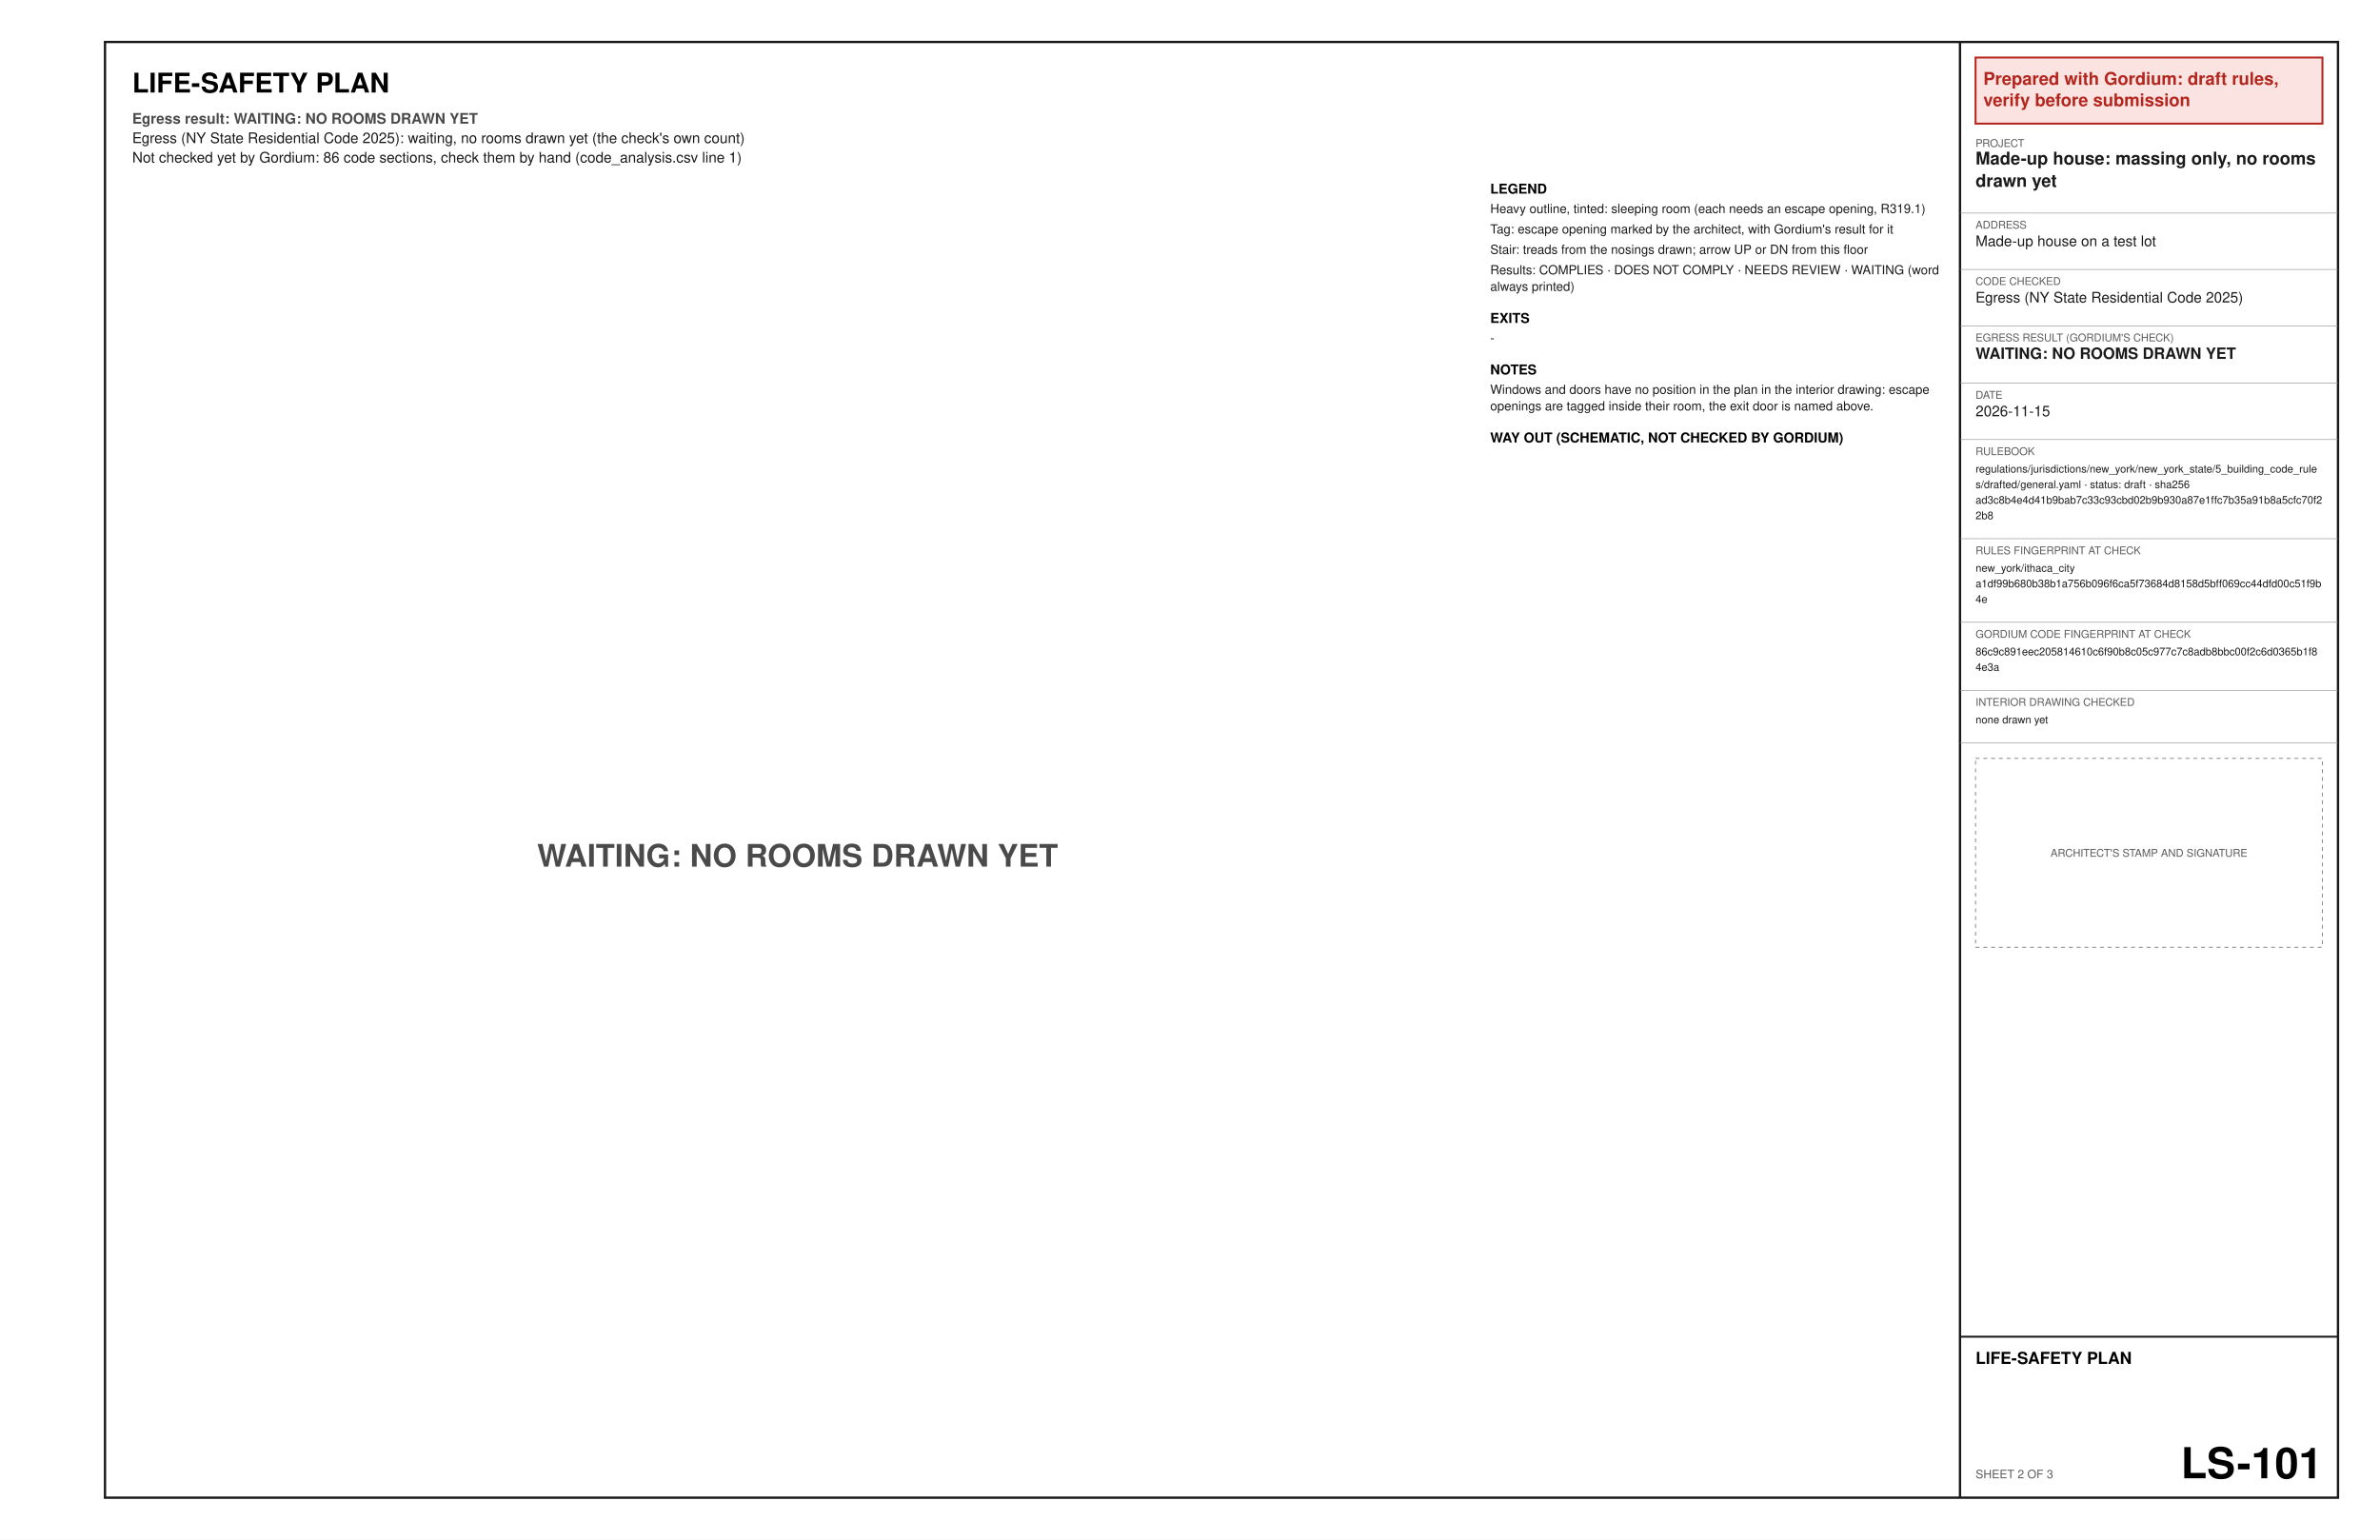
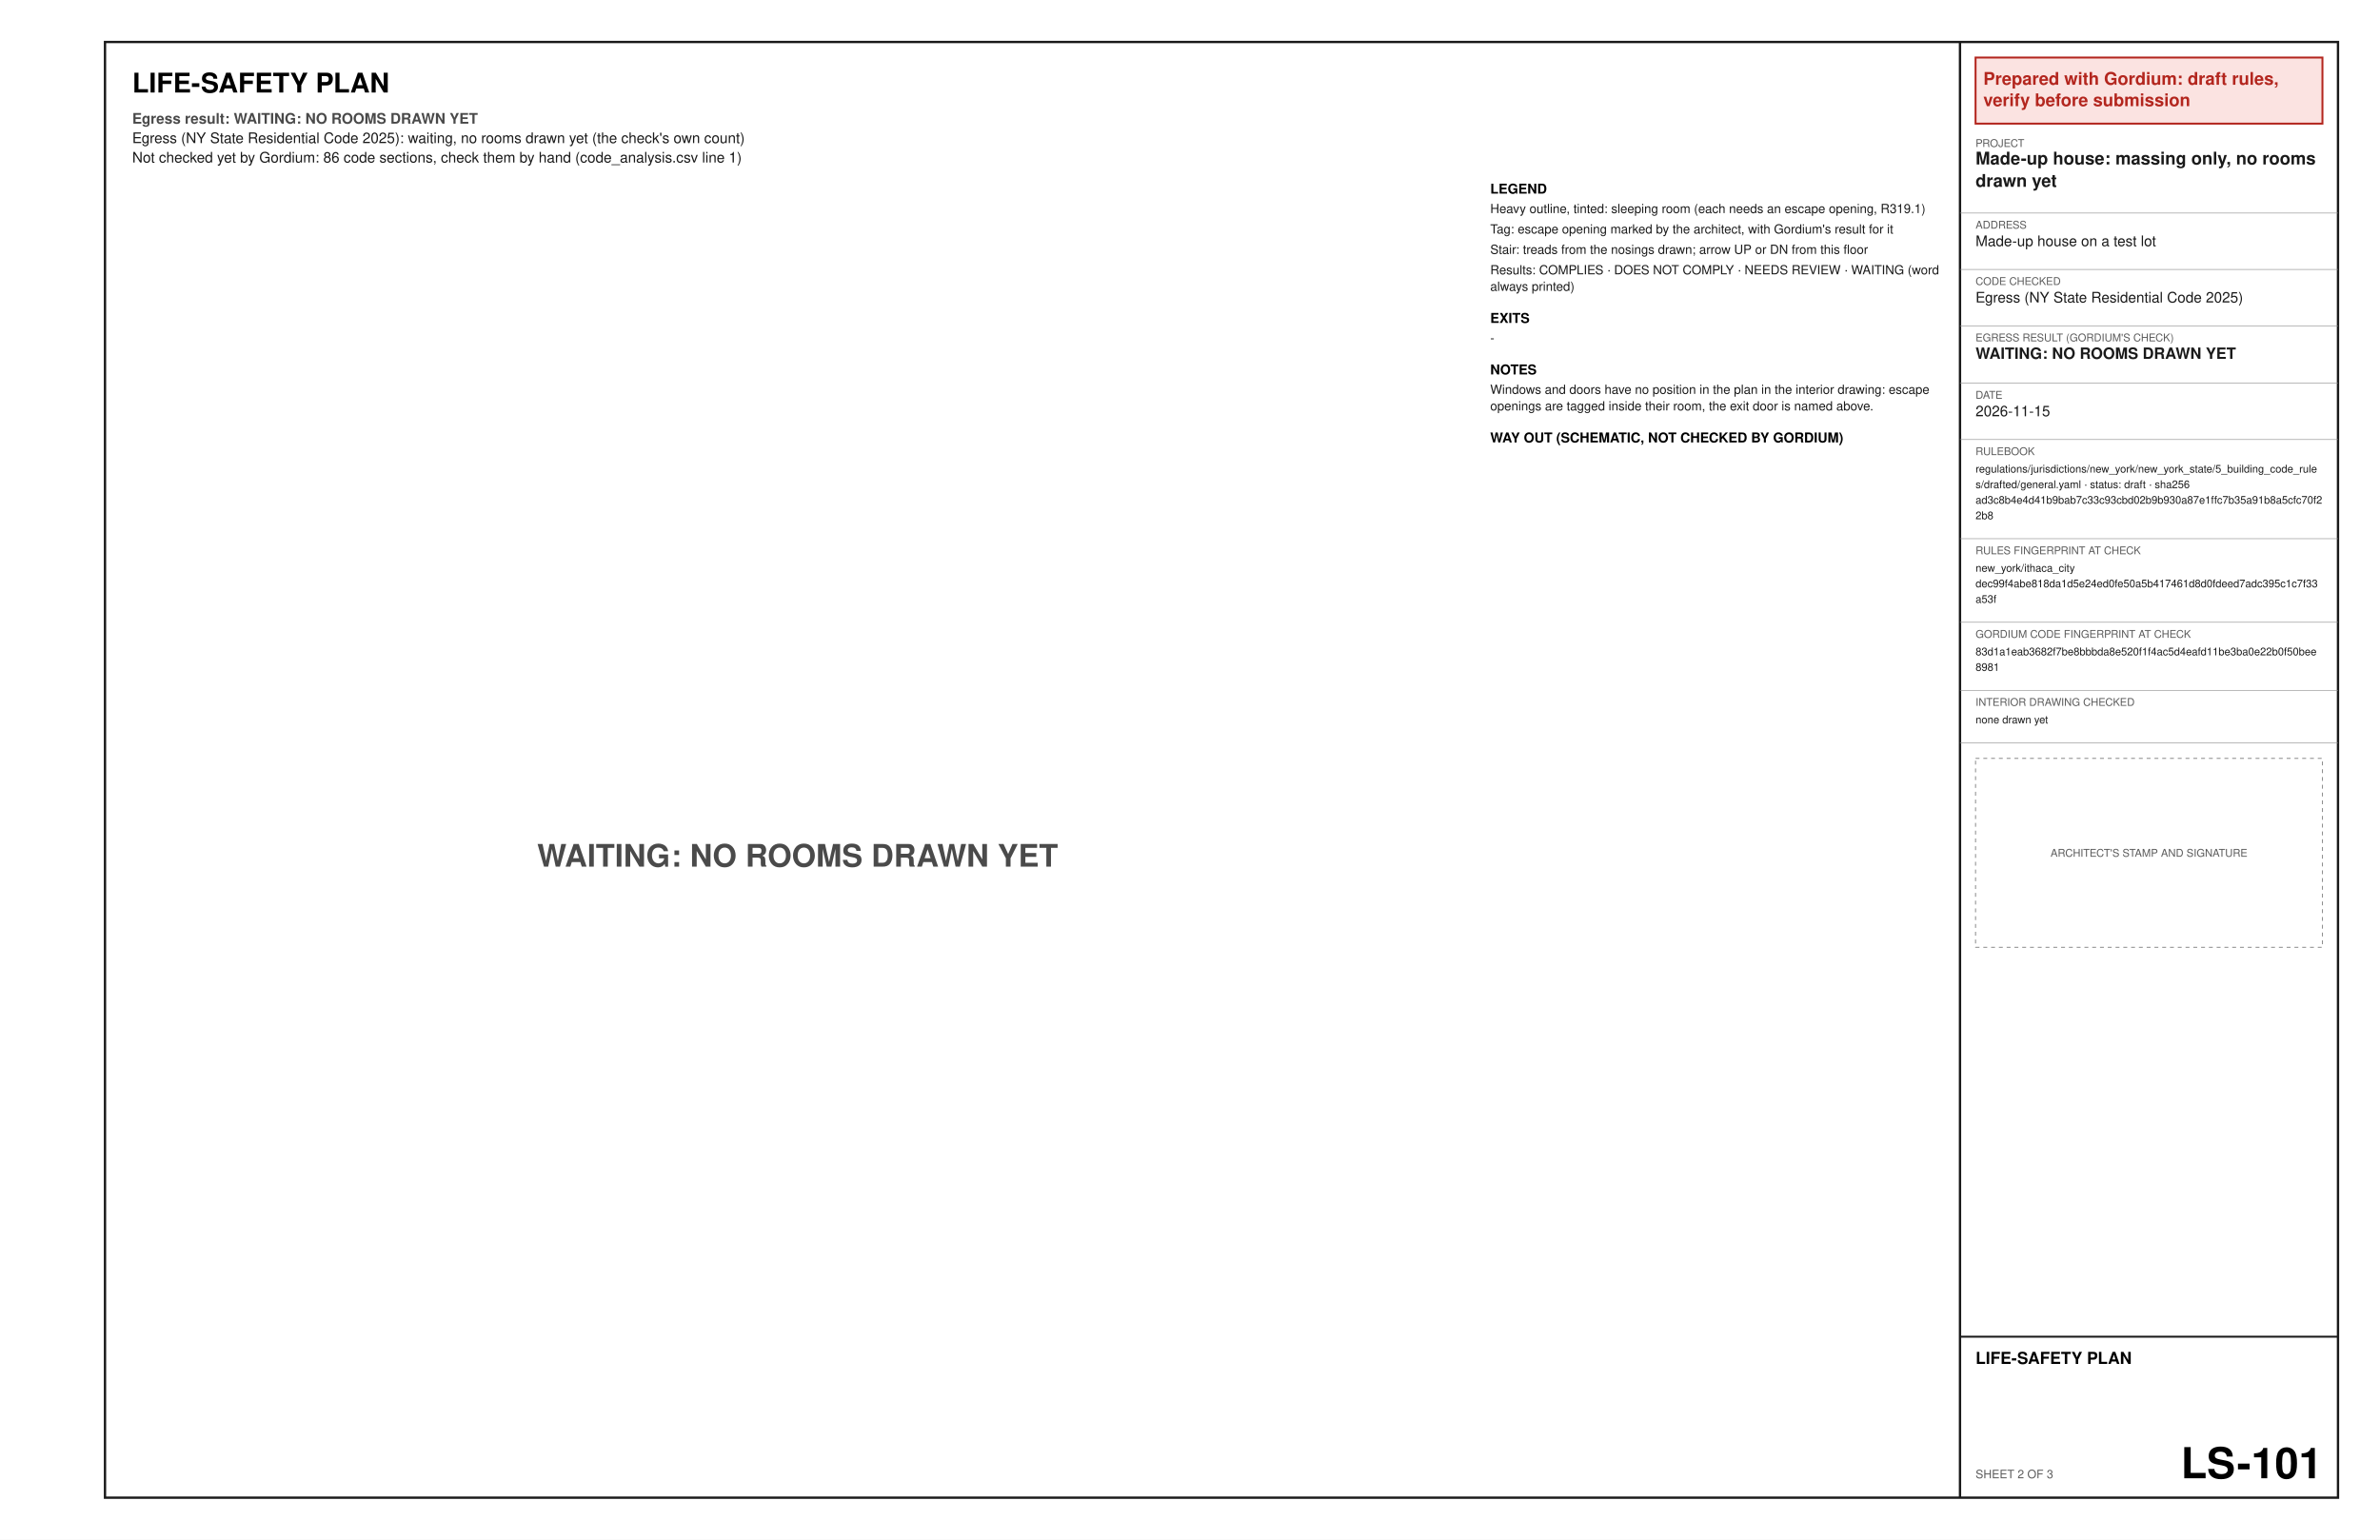
<svg xmlns="http://www.w3.org/2000/svg" width="17in" height="11in" viewBox="0 0 1224 792" font-family="Helvetica, Arial, sans-serif">
  <rect x="0" y="0" width="1224" height="792" fill="#ffffff" />
  <text x="68" y="47.6" font-size="14" font-weight="bold" text-anchor="start" fill="#000000" xml:space="preserve">LIFE-SAFETY PLAN</text>
  <text x="68" y="63.6" font-size="7.5" font-weight="bold" text-anchor="start" fill="#4a4a4a" xml:space="preserve">Egress result: WAITING: NO ROOMS DRAWN YET</text>
  <text x="68" y="73.6" font-size="7.5" text-anchor="start" fill="#1a1a1a" xml:space="preserve">Egress (NY State Residential Code 2025): waiting, no rooms drawn yet (the check's own count)</text>
  <text x="68" y="83.6" font-size="7.5" text-anchor="start" fill="#1a1a1a" xml:space="preserve">Not checked yet by Gordium: 86 code sections, check them by hand (code_analysis.csv line 1)</text>
  <text x="410.2" y="445.8" font-size="16" font-weight="bold" text-anchor="middle" fill="#4a4a4a" xml:space="preserve">WAITING: NO ROOMS DRAWN YET</text>
  <text x="766.4" y="99.6" font-size="7" font-weight="bold" text-anchor="start" fill="#000000" xml:space="preserve">LEGEND</text>
  <text x="766.4" y="109.6" font-size="6.5" text-anchor="start" fill="#1a1a1a" xml:space="preserve">Heavy outline, tinted: sleeping room (each needs an escape opening, R319.1)</text>
  <text x="766.4" y="120.1" font-size="6.5" text-anchor="start" fill="#1a1a1a" xml:space="preserve">Tag: escape opening marked by the architect, with Gordium's result for it</text>
  <text x="766.4" y="130.6" font-size="6.5" text-anchor="start" fill="#1a1a1a" xml:space="preserve">Stair: treads from the nosings drawn; arrow UP or DN from this floor</text>
  <text x="766.4" y="141.1" font-size="6.5" text-anchor="start" fill="#1a1a1a" xml:space="preserve">Results: COMPLIES · DOES NOT COMPLY · NEEDS REVIEW · WAITING (word</text>
  <text x="766.4" y="149.6" font-size="6.5" text-anchor="start" fill="#1a1a1a" xml:space="preserve">always printed)</text>
  <text x="766.4" y="166.1" font-size="7" font-weight="bold" text-anchor="start" fill="#000000" xml:space="preserve">EXITS</text>
  <text x="766.4" y="176.1" font-size="6.5" text-anchor="start" fill="#1a1a1a" xml:space="preserve">-</text>
  <text x="766.4" y="192.6" font-size="7" font-weight="bold" text-anchor="start" fill="#000000" xml:space="preserve">NOTES</text>
  <text x="766.4" y="202.6" font-size="6.5" text-anchor="start" fill="#1a1a1a" xml:space="preserve">Windows and doors have no position in the plan in the interior drawing: escape</text>
  <text x="766.4" y="211.1" font-size="6.5" text-anchor="start" fill="#1a1a1a" xml:space="preserve">openings are tagged inside their room, the exit door is named above.</text>
  <text x="766.4" y="227.6" font-size="7" font-weight="bold" text-anchor="start" fill="#000000" xml:space="preserve">WAY OUT (SCHEMATIC, NOT CHECKED BY GORDIUM)</text>
  <polygon points="54,21.6 1202.4,21.6 1202.4,770.4 54,770.4" fill="none" stroke="#1a1a1a" stroke-width="1.2" />
  <line x1="1008" y1="21.6" x2="1008" y2="770.4" stroke="#1a1a1a" stroke-width="1.2" />
  <polygon points="1016,29.6 1194.4,29.6 1194.4,63.6 1016,63.6" fill="#fbe3e1" stroke="#b3261e" stroke-width="1" />
  <text x="1020" y="43.6" font-size="9" font-weight="bold" text-anchor="start" fill="#b3261e" xml:space="preserve">Prepared with Gordium: draft rules,</text>
  <text x="1020" y="54.6" font-size="9" font-weight="bold" text-anchor="start" fill="#b3261e" xml:space="preserve">verify before submission</text>
  <text x="1016" y="75.6" font-size="5.5" text-anchor="start" fill="#5a5a5a" xml:space="preserve">PROJECT</text>
  <text x="1016" y="84.6" font-size="9" font-weight="bold" text-anchor="start" fill="#1a1a1a" xml:space="preserve">Made-up house: massing only, no rooms</text>
  <text x="1016" y="96.1" font-size="9" font-weight="bold" text-anchor="start" fill="#1a1a1a" xml:space="preserve">drawn yet</text>
  <line x1="1008" y1="109.6" x2="1202.4" y2="109.6" stroke="#8c8c8c" stroke-width="0.3" />
  <text x="1016" y="117.6" font-size="5.5" text-anchor="start" fill="#5a5a5a" xml:space="preserve">ADDRESS</text>
  <text x="1016" y="126.6" font-size="7.5" text-anchor="start" fill="#1a1a1a" xml:space="preserve">Made-up house on a test lot</text>
  <line x1="1008" y1="138.6" x2="1202.4" y2="138.6" stroke="#8c8c8c" stroke-width="0.3" />
  <text x="1016" y="146.6" font-size="5.5" text-anchor="start" fill="#5a5a5a" xml:space="preserve">CODE CHECKED</text>
  <text x="1016" y="155.6" font-size="7.5" text-anchor="start" fill="#1a1a1a" xml:space="preserve">Egress (NY State Residential Code 2025)</text>
  <line x1="1008" y1="167.6" x2="1202.4" y2="167.6" stroke="#8c8c8c" stroke-width="0.3" />
  <text x="1016" y="175.6" font-size="5.5" text-anchor="start" fill="#5a5a5a" xml:space="preserve">EGRESS RESULT (GORDIUM'S CHECK)</text>
  <text x="1016" y="184.6" font-size="8" font-weight="bold" text-anchor="start" fill="#1a1a1a" xml:space="preserve">WAITING: NO ROOMS DRAWN YET</text>
  <line x1="1008" y1="197.1" x2="1202.4" y2="197.1" stroke="#8c8c8c" stroke-width="0.3" />
  <text x="1016" y="205.1" font-size="5.5" text-anchor="start" fill="#5a5a5a" xml:space="preserve">DATE</text>
  <text x="1016" y="214.1" font-size="7.5" text-anchor="start" fill="#1a1a1a" xml:space="preserve">2026-11-15</text>
  <line x1="1008" y1="226.1" x2="1202.4" y2="226.1" stroke="#8c8c8c" stroke-width="0.3" />
  <text x="1016" y="234.1" font-size="5.5" text-anchor="start" fill="#5a5a5a" xml:space="preserve">RULEBOOK</text>
  <text x="1016" y="243.1" font-size="5.5" text-anchor="start" fill="#1a1a1a" xml:space="preserve">regulations/jurisdictions/new_york/new_york_state/5_building_code_rule</text>
  <text x="1016" y="251.1" font-size="5.5" text-anchor="start" fill="#1a1a1a" xml:space="preserve">s/drafted/general.yaml · status: draft · sha256</text>
  <text x="1016" y="259.1" font-size="5.5" text-anchor="start" fill="#1a1a1a" xml:space="preserve">ad3c8b4e4d41b9bab7c33c93cbd02b9b930a87e1ffc7b35a91b8a5cfc70f2</text>
  <text x="1016" y="267.1" font-size="5.5" text-anchor="start" fill="#1a1a1a" xml:space="preserve">2b8</text>
  <line x1="1008" y1="277.1" x2="1202.4" y2="277.1" stroke="#8c8c8c" stroke-width="0.3" />
  <text x="1016" y="285.1" font-size="5.5" text-anchor="start" fill="#5a5a5a" xml:space="preserve">RULES FINGERPRINT AT CHECK</text>
  <text x="1016" y="294.1" font-size="5.5" text-anchor="start" fill="#1a1a1a" xml:space="preserve">new_york/ithaca_city</text>
-   <text x="1016" y="302.1" font-size="5.5" text-anchor="start" fill="#1a1a1a" xml:space="preserve">a1df99b680b38b1a756b096f6ca5f73684d8158d5bff069cc44dfd00c51f9b</text>
-   <text x="1016" y="310.1" font-size="5.5" text-anchor="start" fill="#1a1a1a" xml:space="preserve">4e</text>
+   <text x="1016" y="302.1" font-size="5.5" text-anchor="start" fill="#1a1a1a" xml:space="preserve">dec99f4abe818da1d5e24ed0fe50a5b417461d8d0fdeed7adc395c1c7f33</text>
+   <text x="1016" y="310.1" font-size="5.5" text-anchor="start" fill="#1a1a1a" xml:space="preserve">a53f</text>
  <line x1="1008" y1="320.1" x2="1202.4" y2="320.1" stroke="#8c8c8c" stroke-width="0.3" />
  <text x="1016" y="328.1" font-size="5.5" text-anchor="start" fill="#5a5a5a" xml:space="preserve">GORDIUM CODE FINGERPRINT AT CHECK</text>
-   <text x="1016" y="337.1" font-size="5.5" text-anchor="start" fill="#1a1a1a" xml:space="preserve">86c9c891eec205814610c6f90b8c05c977c7c8adb8bbc00f2c6d0365b1f8</text>
-   <text x="1016" y="345.1" font-size="5.5" text-anchor="start" fill="#1a1a1a" xml:space="preserve">4e3a</text>
+   <text x="1016" y="337.1" font-size="5.5" text-anchor="start" fill="#1a1a1a" xml:space="preserve">83d1a1eab3682f7be8bbbda8e520f1f4ac5d4eafd11be3ba0e22b0f50bee</text>
+   <text x="1016" y="345.1" font-size="5.5" text-anchor="start" fill="#1a1a1a" xml:space="preserve">8981</text>
  <line x1="1008" y1="355.1" x2="1202.4" y2="355.1" stroke="#8c8c8c" stroke-width="0.3" />
  <text x="1016" y="363.1" font-size="5.5" text-anchor="start" fill="#5a5a5a" xml:space="preserve">INTERIOR DRAWING CHECKED</text>
  <text x="1016" y="372.1" font-size="5.5" text-anchor="start" fill="#1a1a1a" xml:space="preserve">none drawn yet</text>
  <line x1="1008" y1="382.1" x2="1202.4" y2="382.1" stroke="#8c8c8c" stroke-width="0.3" />
  <polygon points="1016,390.1 1194.4,390.1 1194.4,487.3 1016,487.3" fill="none" stroke="#8c8c8c" stroke-width="0.5" stroke-dasharray="2 2" />
  <text x="1105.2" y="440.7" font-size="5.5" text-anchor="middle" fill="#5a5a5a" xml:space="preserve">ARCHITECT'S STAMP AND SIGNATURE</text>
  <line x1="1008" y1="687.6" x2="1202.4" y2="687.6" stroke="#1a1a1a" stroke-width="1" />
  <text x="1016" y="701.6" font-size="8.5" font-weight="bold" text-anchor="start" fill="#000000" xml:space="preserve">LIFE-SAFETY PLAN</text>
  <text x="1016" y="760.4" font-size="6" text-anchor="start" fill="#5a5a5a" xml:space="preserve">SHEET 2 OF 3</text>
  <text x="1194.4" y="760.4" font-size="22" font-weight="bold" text-anchor="end" fill="#000000" xml:space="preserve">LS-101</text>
</svg>
